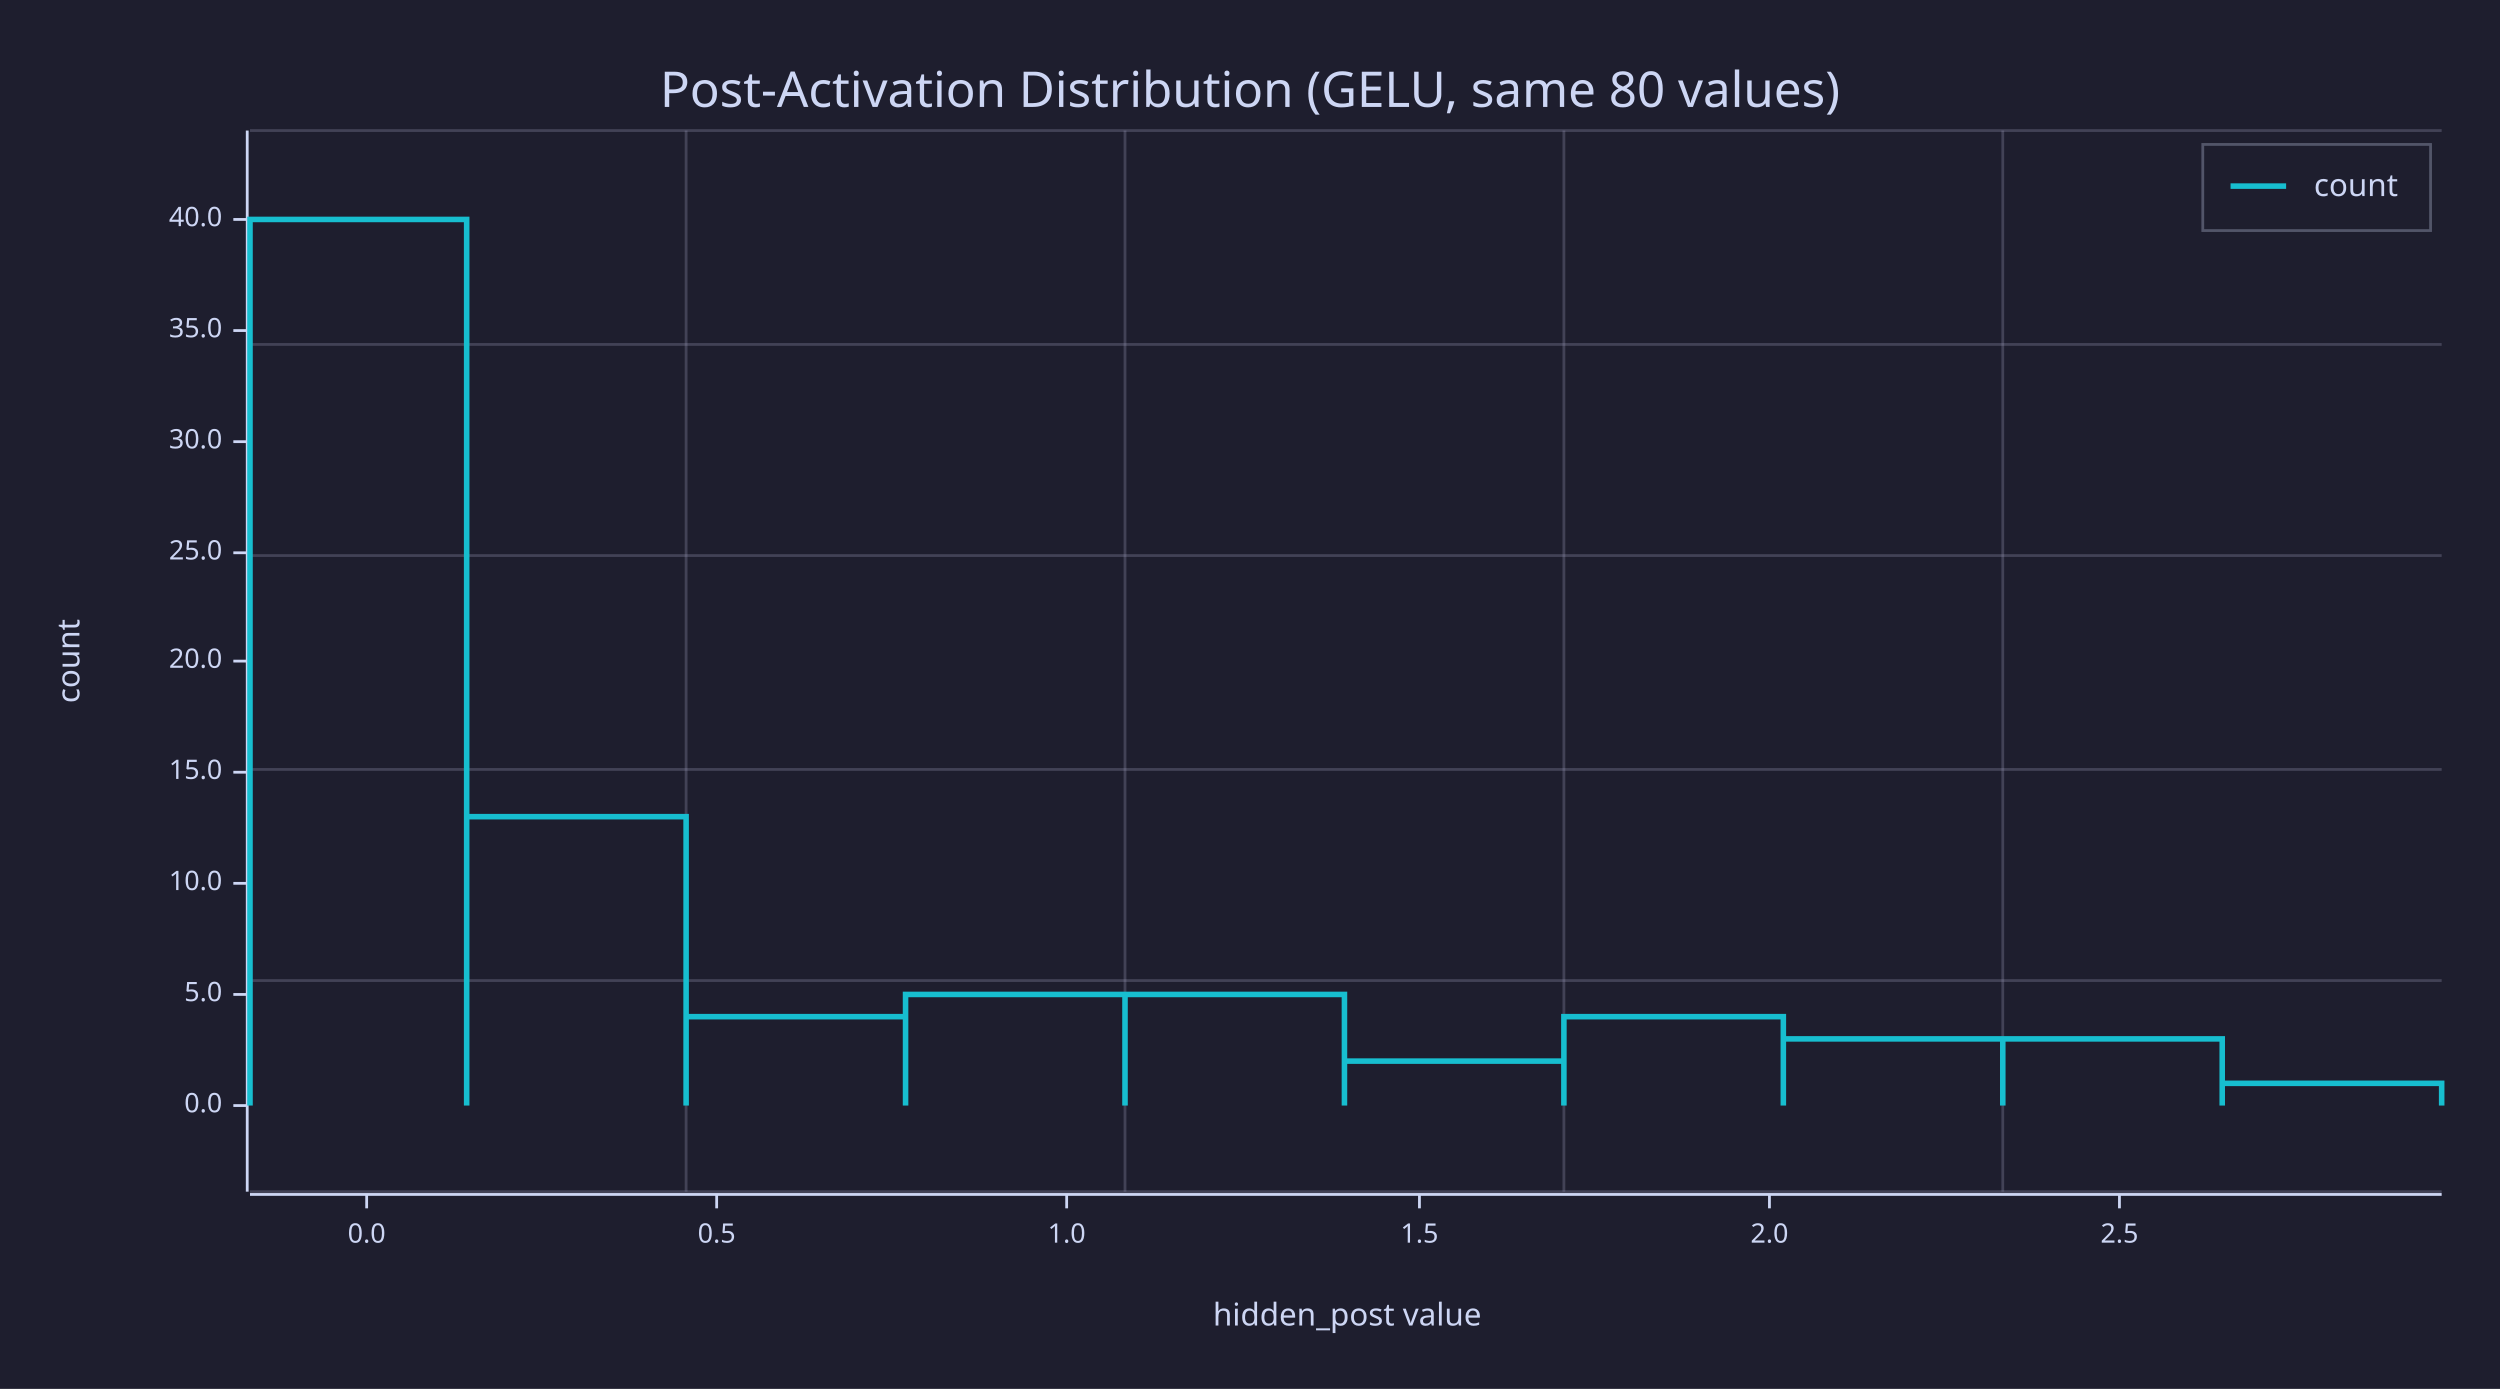
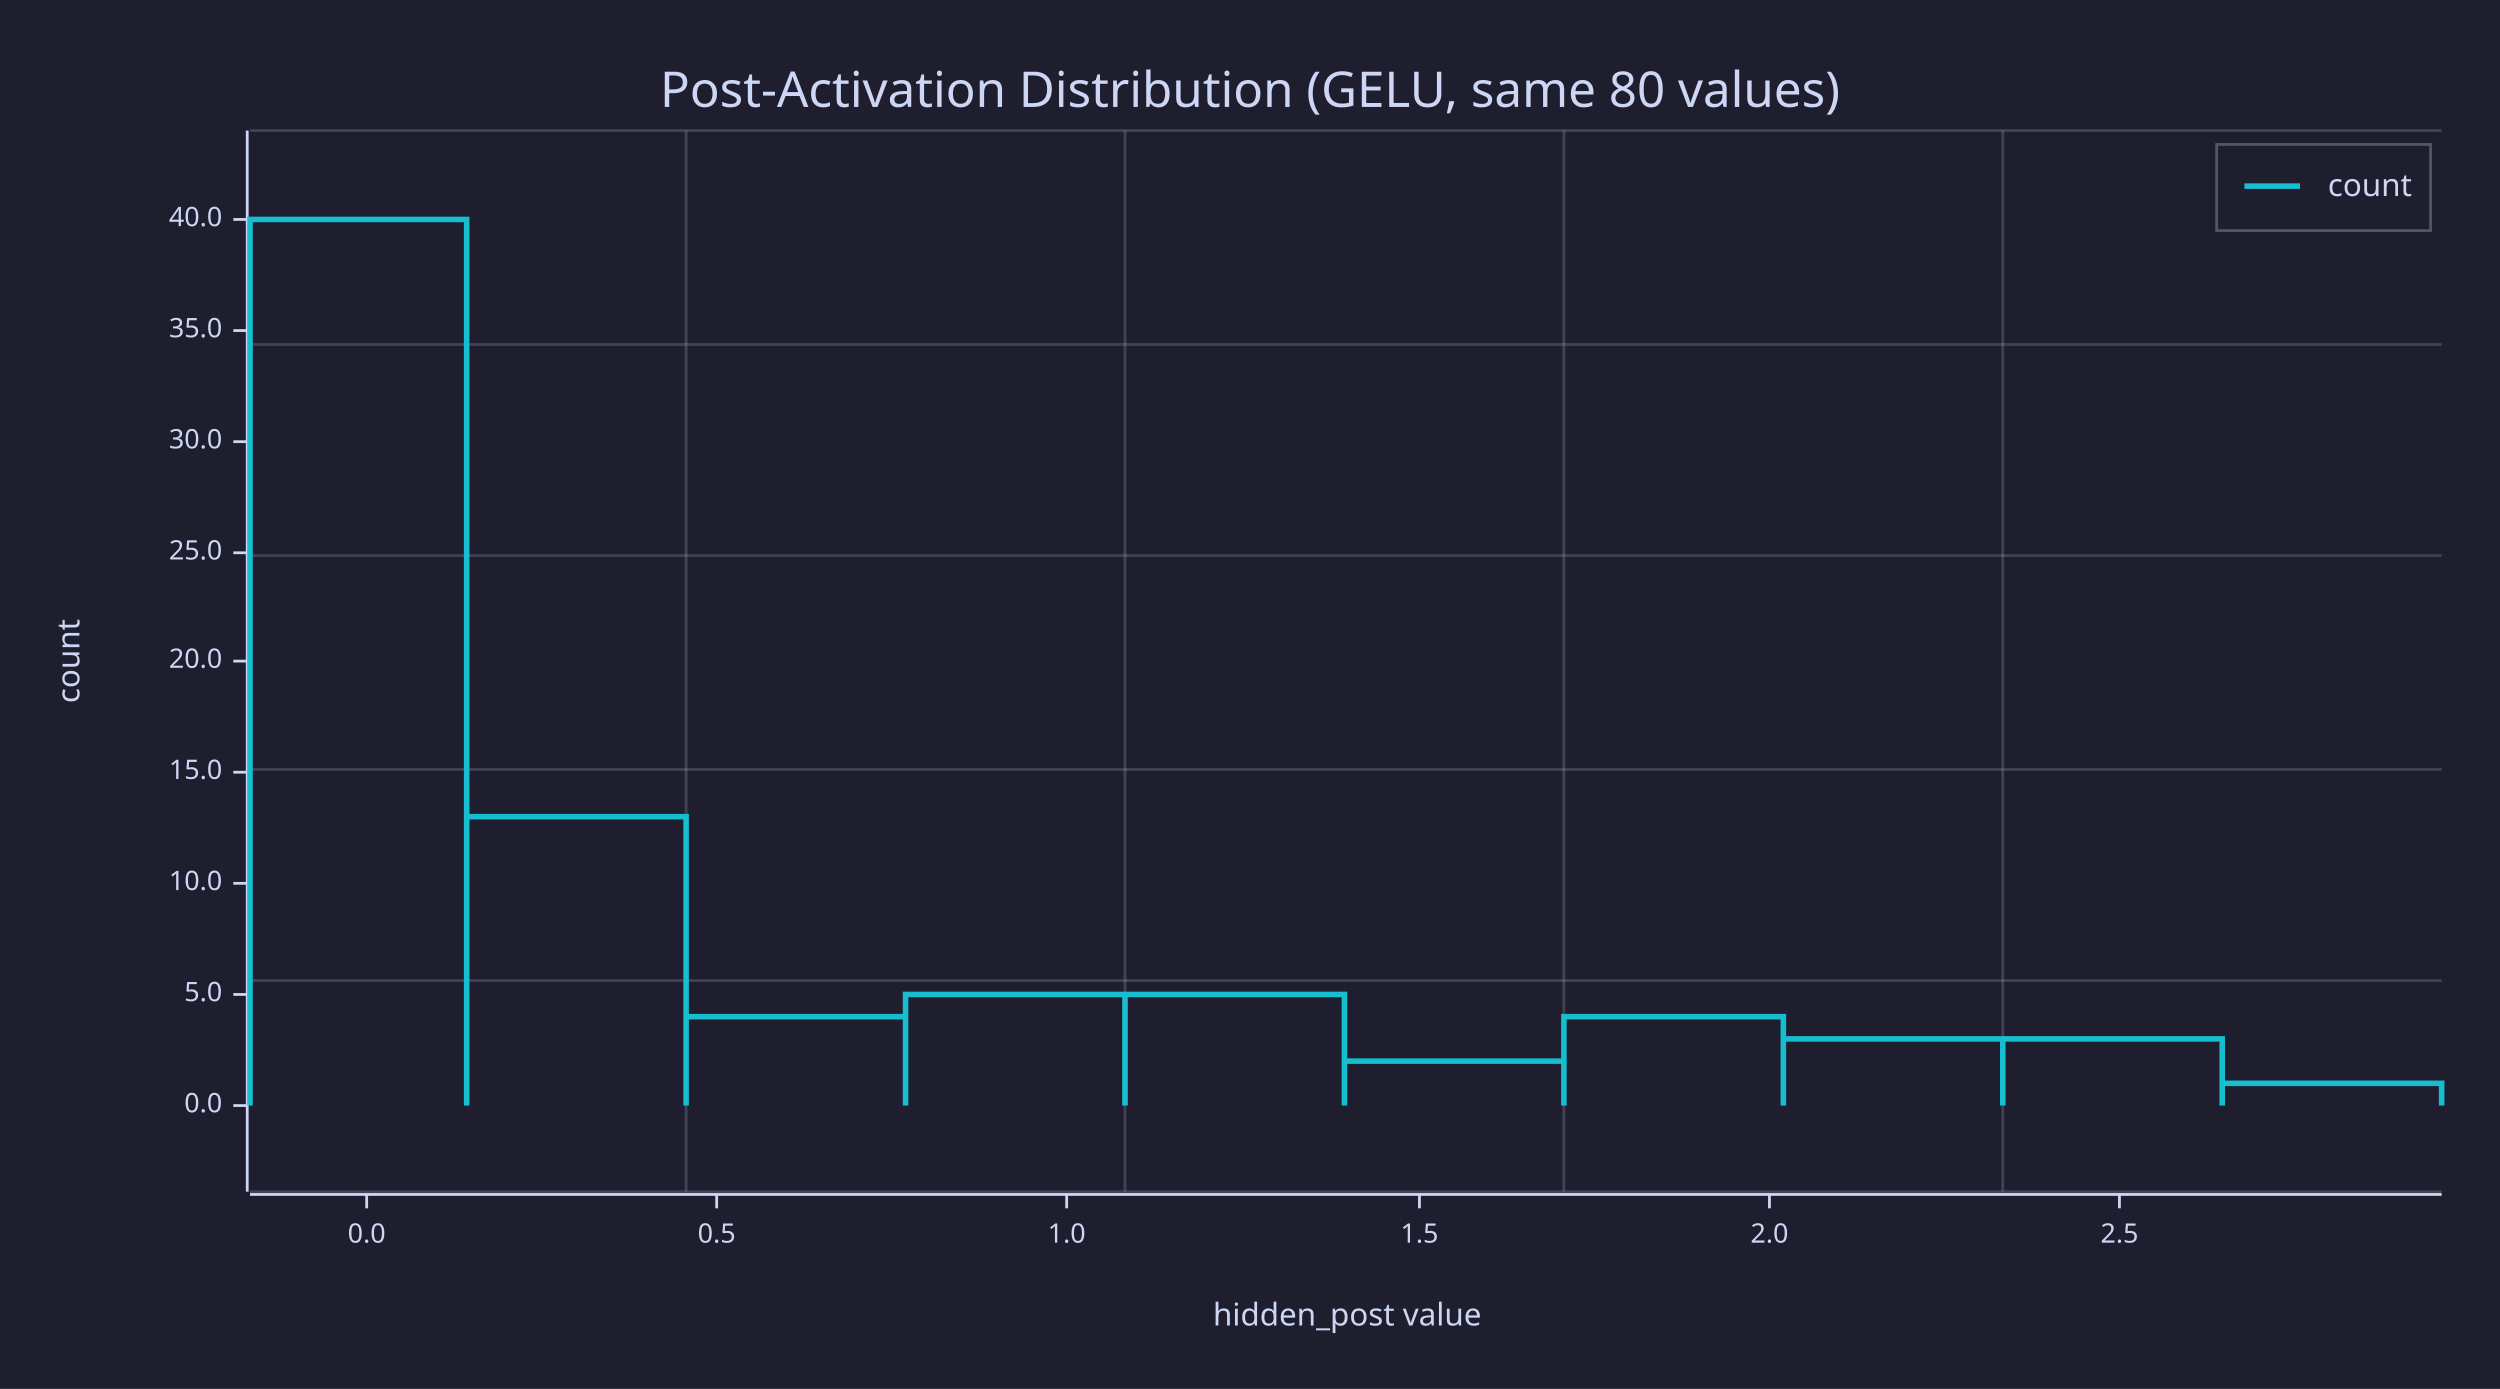
<svg xmlns="http://www.w3.org/2000/svg" width="900" height="500" viewBox="0 0 900 500">
  <rect x="0" y="0" width="900" height="500" opacity="1" fill="#1E1E2E" stroke="none" />
  <text x="450" y="25" dy="0.76em" text-anchor="middle" font-family="sans-serif" font-size="17.742" opacity="1" fill="#CDD6F4">
Post-Activation Distribution (GELU, same 80 values)
</text>
  <text x="20" y="238" dy="0.76em" text-anchor="middle" font-family="sans-serif" font-size="11.29" opacity="1" fill="#CDD6F4" transform="rotate(270, 20, 238)">
count
</text>
  <text x="485" y="480" dy="-0.5ex" text-anchor="middle" font-family="sans-serif" font-size="11.29" opacity="1" fill="#CDD6F4">
hidden_post value
</text>
  <polyline fill="none" opacity="1" stroke="#CDD6F4" stroke-width="1" points="89,47 89,429 " />
  <text x="80" y="398" dy="0.5ex" text-anchor="end" font-family="sans-serif" font-size="9.677" opacity="1" fill="#CDD6F4">
0.0
</text>
  <polyline fill="none" opacity="1" stroke="#CDD6F4" stroke-width="1" points="84,398 89,398 " />
  <text x="80" y="358" dy="0.5ex" text-anchor="end" font-family="sans-serif" font-size="9.677" opacity="1" fill="#CDD6F4">
5.0
</text>
  <polyline fill="none" opacity="1" stroke="#CDD6F4" stroke-width="1" points="84,358 89,358 " />
  <text x="80" y="318" dy="0.5ex" text-anchor="end" font-family="sans-serif" font-size="9.677" opacity="1" fill="#CDD6F4">
10.0
</text>
  <polyline fill="none" opacity="1" stroke="#CDD6F4" stroke-width="1" points="84,318 89,318 " />
  <text x="80" y="278" dy="0.5ex" text-anchor="end" font-family="sans-serif" font-size="9.677" opacity="1" fill="#CDD6F4">
15.0
</text>
  <polyline fill="none" opacity="1" stroke="#CDD6F4" stroke-width="1" points="84,278 89,278 " />
  <text x="80" y="238" dy="0.5ex" text-anchor="end" font-family="sans-serif" font-size="9.677" opacity="1" fill="#CDD6F4">
20.0
</text>
  <polyline fill="none" opacity="1" stroke="#CDD6F4" stroke-width="1" points="84,238 89,238 " />
  <text x="80" y="199" dy="0.5ex" text-anchor="end" font-family="sans-serif" font-size="9.677" opacity="1" fill="#CDD6F4">
25.0
</text>
  <polyline fill="none" opacity="1" stroke="#CDD6F4" stroke-width="1" points="84,199 89,199 " />
  <text x="80" y="159" dy="0.5ex" text-anchor="end" font-family="sans-serif" font-size="9.677" opacity="1" fill="#CDD6F4">
30.0
</text>
  <polyline fill="none" opacity="1" stroke="#CDD6F4" stroke-width="1" points="84,159 89,159 " />
  <text x="80" y="119" dy="0.5ex" text-anchor="end" font-family="sans-serif" font-size="9.677" opacity="1" fill="#CDD6F4">
35.0
</text>
  <polyline fill="none" opacity="1" stroke="#CDD6F4" stroke-width="1" points="84,119 89,119 " />
  <text x="80" y="79" dy="0.5ex" text-anchor="end" font-family="sans-serif" font-size="9.677" opacity="1" fill="#CDD6F4">
40.0
</text>
  <polyline fill="none" opacity="1" stroke="#CDD6F4" stroke-width="1" points="84,79 89,79 " />
  <polyline fill="none" opacity="1" stroke="#CDD6F4" stroke-width="1" points="90,430 879,430 " />
  <text x="132" y="440" dy="0.76em" text-anchor="middle" font-family="sans-serif" font-size="9.677" opacity="1" fill="#CDD6F4">
0.0
</text>
  <polyline fill="none" opacity="1" stroke="#CDD6F4" stroke-width="1" points="132,430 132,435 " />
  <text x="258" y="440" dy="0.76em" text-anchor="middle" font-family="sans-serif" font-size="9.677" opacity="1" fill="#CDD6F4">
0.5
</text>
  <polyline fill="none" opacity="1" stroke="#CDD6F4" stroke-width="1" points="258,430 258,435 " />
  <text x="384" y="440" dy="0.76em" text-anchor="middle" font-family="sans-serif" font-size="9.677" opacity="1" fill="#CDD6F4">
1.0
</text>
  <polyline fill="none" opacity="1" stroke="#CDD6F4" stroke-width="1" points="384,430 384,435 " />
  <text x="511" y="440" dy="0.76em" text-anchor="middle" font-family="sans-serif" font-size="9.677" opacity="1" fill="#CDD6F4">
1.5
</text>
  <polyline fill="none" opacity="1" stroke="#CDD6F4" stroke-width="1" points="511,430 511,435 " />
  <text x="637" y="440" dy="0.76em" text-anchor="middle" font-family="sans-serif" font-size="9.677" opacity="1" fill="#CDD6F4">
2.0
</text>
  <polyline fill="none" opacity="1" stroke="#CDD6F4" stroke-width="1" points="637,430 637,435 " />
  <text x="763" y="440" dy="0.76em" text-anchor="middle" font-family="sans-serif" font-size="9.677" opacity="1" fill="#CDD6F4">
2.5
</text>
  <polyline fill="none" opacity="1" stroke="#CDD6F4" stroke-width="1" points="763,430 763,435 " />
  <polyline fill="none" opacity="0.3" stroke="#9696B4" stroke-width="1" points="90,429 879,429 " />
  <polyline fill="none" opacity="0.3" stroke="#9696B4" stroke-width="1" points="90,353 879,353 " />
  <polyline fill="none" opacity="0.3" stroke="#9696B4" stroke-width="1" points="90,277 879,277 " />
  <polyline fill="none" opacity="0.3" stroke="#9696B4" stroke-width="1" points="90,200 879,200 " />
  <polyline fill="none" opacity="0.3" stroke="#9696B4" stroke-width="1" points="90,124 879,124 " />
  <polyline fill="none" opacity="0.3" stroke="#9696B4" stroke-width="1" points="90,47 879,47 " />
  <polyline fill="none" opacity="0.3" stroke="#9696B4" stroke-width="1" points="247,429 247,47 " />
  <polyline fill="none" opacity="0.3" stroke="#9696B4" stroke-width="1" points="405,429 405,47 " />
  <polyline fill="none" opacity="0.3" stroke="#9696B4" stroke-width="1" points="563,429 563,47 " />
  <polyline fill="none" opacity="0.3" stroke="#9696B4" stroke-width="1" points="721,429 721,47 " />
  <polyline fill="none" opacity="1" stroke="#17BECF" stroke-width="2" points="90,398 90,79 168,79 168,398 168,398 168,294 247,294 247,398 247,398 247,366 326,366 326,398 326,398 326,358 405,358 405,398 405,398 405,358 484,358 484,398 484,398 484,382 563,382 563,398 563,398 563,366 642,366 642,398 642,398 642,374 721,374 721,398 721,398 721,374 800,374 800,398 800,398 800,390 879,390 879,398 " />
-   <rect x="793" y="52" width="82" height="31" opacity="0.85" fill="#1E1E2E" stroke="none" />
-   <rect x="793" y="52" width="82" height="31" opacity="0.3" fill="none" stroke="#CDD6F4" />
-   <text x="833" y="62" dy="0.76em" text-anchor="start" font-family="sans-serif" font-size="11.29" opacity="1" fill="#CDD6F4">
+   <rect x="798" y="52" width="77" height="31" opacity="0.85" fill="#1E1E2E" stroke="none" />
+   <rect x="798" y="52" width="77" height="31" opacity="0.3" fill="none" stroke="#CDD6F4" />
+   <text x="838" y="62" dy="0.76em" text-anchor="start" font-family="sans-serif" font-size="11.29" opacity="1" fill="#CDD6F4">
count
</text>
-   <polyline fill="none" opacity="1" stroke="#17BECF" stroke-width="2" points="803,67 823,67 " />
+   <polyline fill="none" opacity="1" stroke="#17BECF" stroke-width="2" points="808,67 828,67 " />
</svg>
